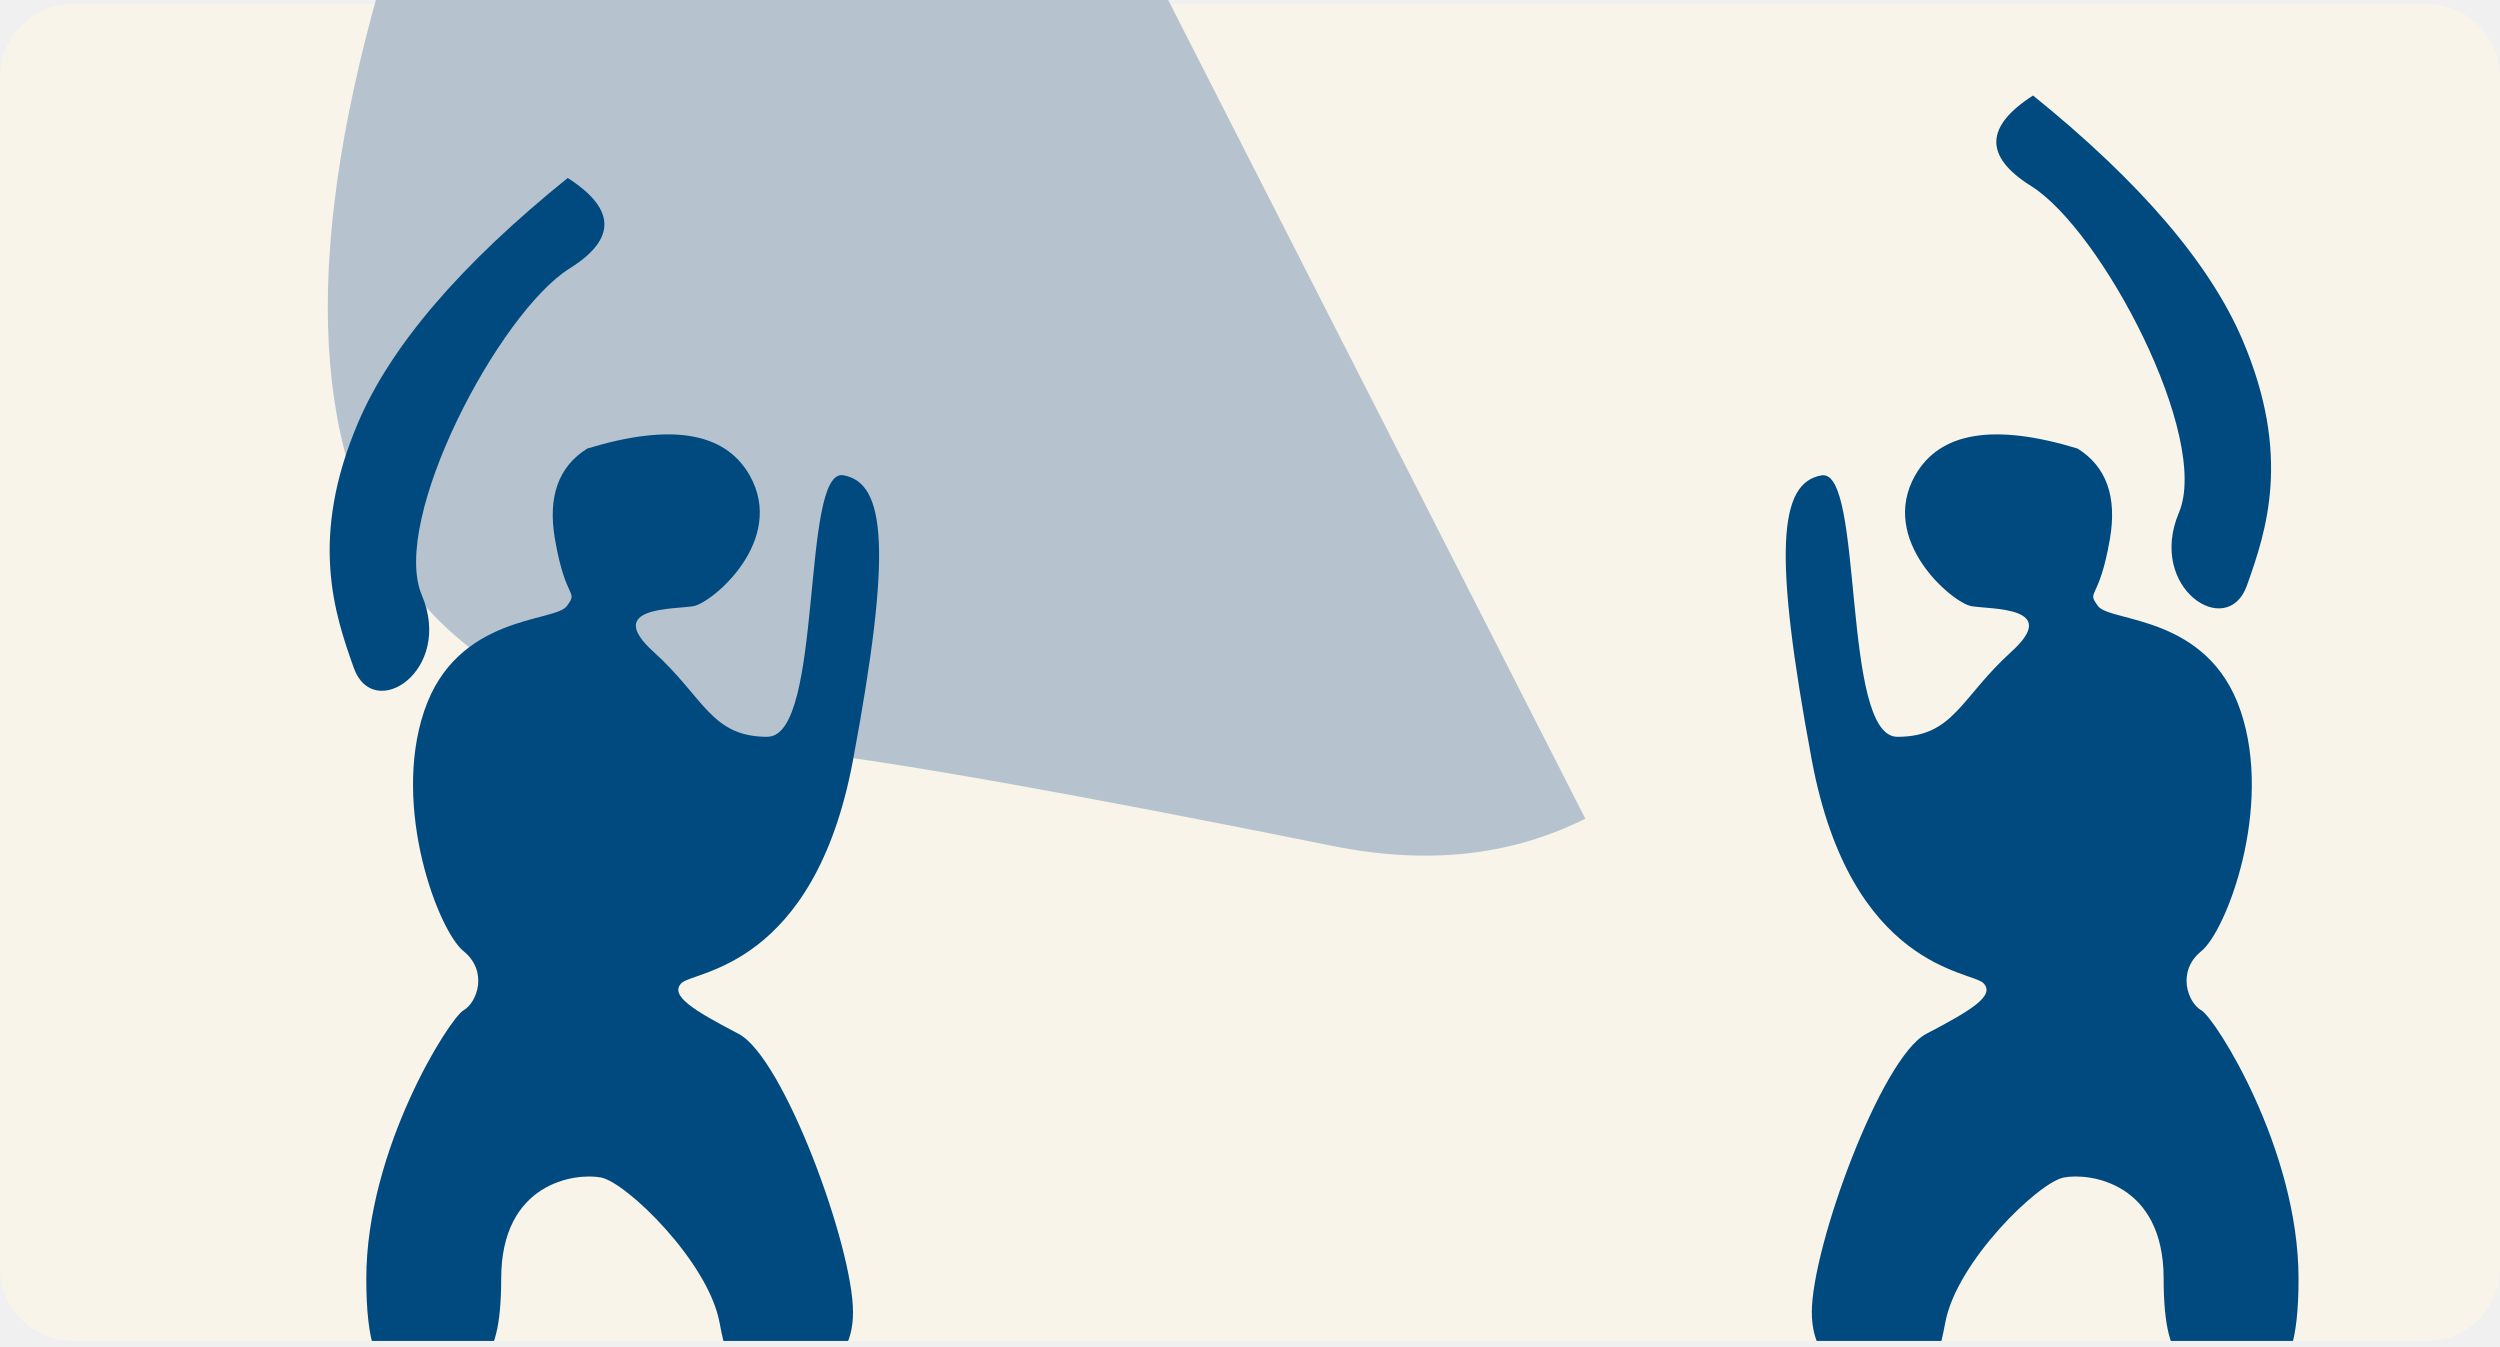
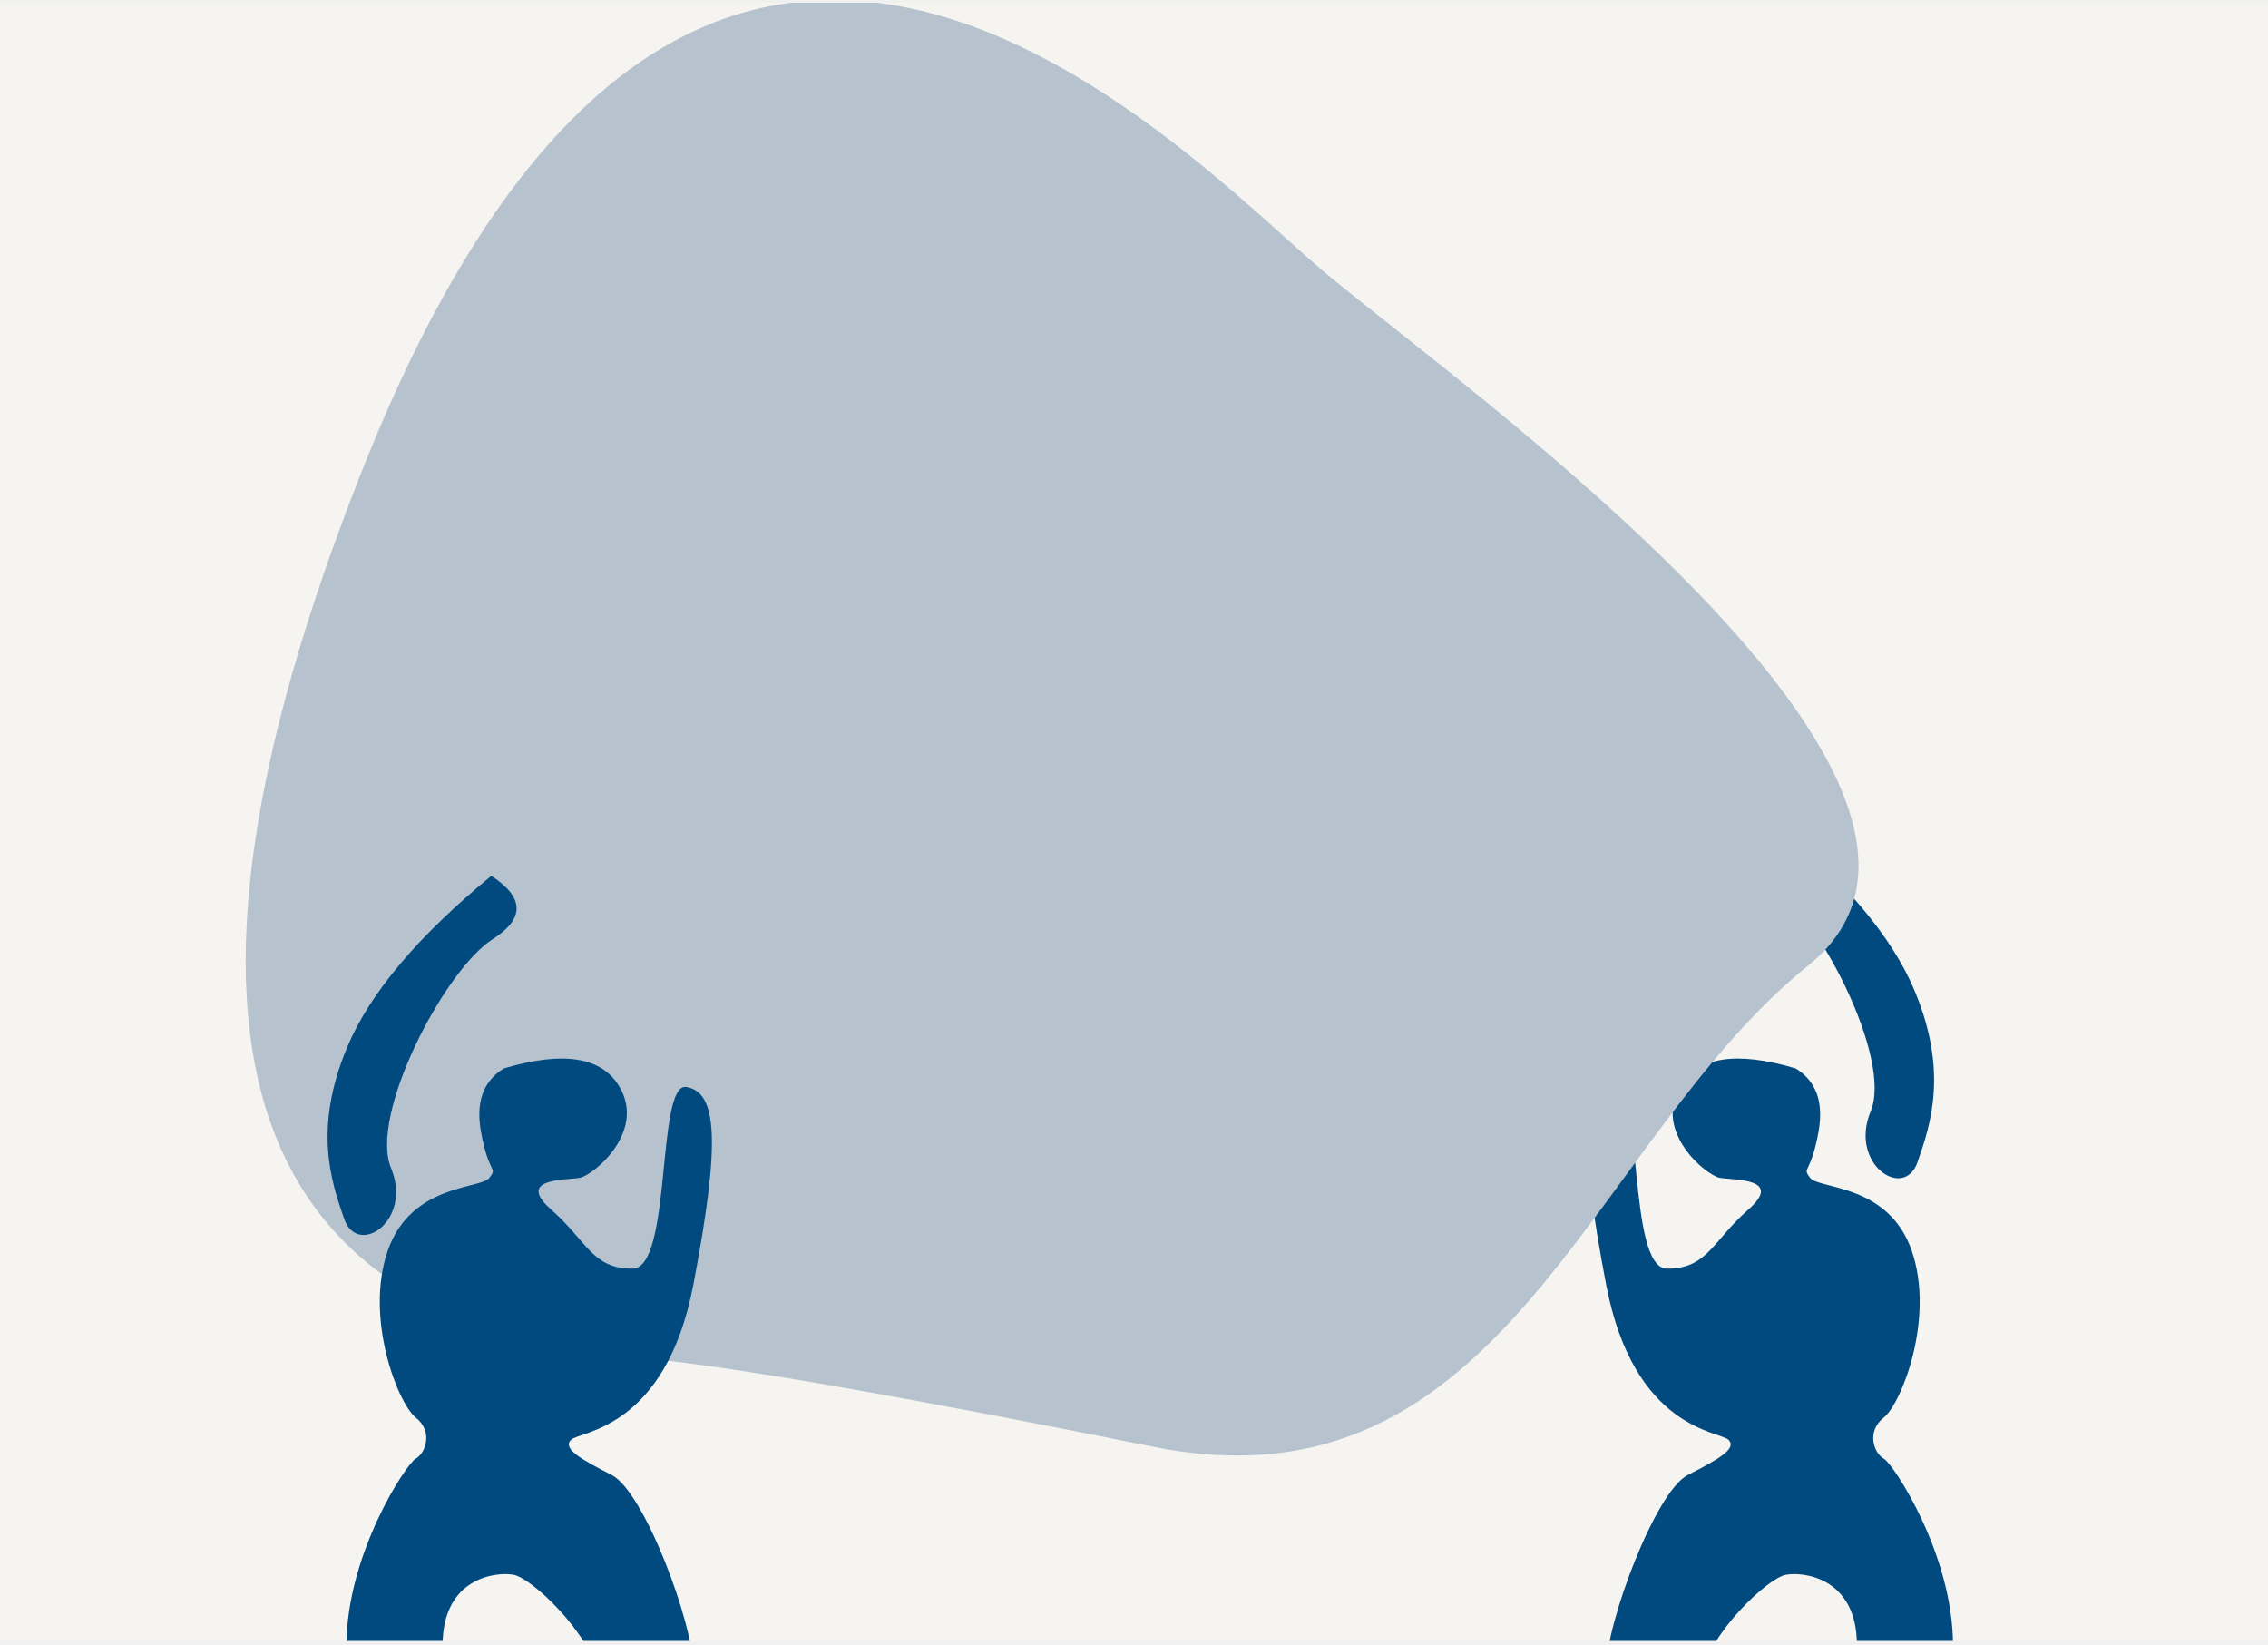
- <svg xmlns="http://www.w3.org/2000/svg" xmlns:xlink="http://www.w3.org/1999/xlink" width="273" height="147">
+ <svg xmlns="http://www.w3.org/2000/svg" xmlns:xlink="http://www.w3.org/1999/xlink" width="360px" height="261px" viewBox="0 0 360 261" version="1.1">
  <defs>
-     <rect id="a" x="0" y=".43" width="273" height="146" rx="8" />
+     <rect id="path-1" x="0" y="0.433" width="360" height="260" />
+     <rect id="path-3" x="0" y="0.433" width="360" height="260" />
+     <rect id="path-5" x="0" y="0.433" width="360" height="260" />
+     <rect id="path-7" x="0" y="0.433" width="360" height="260" />
+     <rect id="path-9" x="0" y="0.433" width="360" height="260" />
  </defs>
-   <g fill="none" fill-rule="evenodd">
-     <mask id="b" fill="#fff">
-       <use xlink:href="#a" />
-     </mask>
-     <use fill="#F8F4E9" xlink:href="#a" />
-     <path d="M207.2 80.46c6.15 0 6.89-4.27 12.42-9.27s-2.28-4.63-4.36-5c-2.08-.39-10.15-7.19-6.12-14.29 2.7-4.73 8.6-5.7 17.73-2.92 3.15 1.97 4.33 5.27 3.53 9.89-1.2 6.93-2.6 5.51-1.3 7.31 1.3 1.8 12.02.89 15.58 11.47 3.57 10.59-1.57 24.01-4.29 26.21-2.72 2.2-1.51 5.61 0 6.47 1.51.86 10.61 15.13 10.61 29.3 0 14.18-4.78 9.82-8.19 9.82-3.4 0-6.54.71-6.54-9.82 0-10.52-8.1-11.57-10.89-11.05-2.79.53-11.71 9.2-12.95 15.82-1.24 6.62-2.5 7.3-5.24 6.96-2.74-.34-9.34-.9-9.34-8.06s7.57-27.82 12.49-30.4c4.92-2.57 7.57-4.18 6.25-5.54-1.33-1.36-14.49-1.6-18.74-24.35-4.25-22.76-3.62-30.29 1.06-31.1 4.67-.82 2.12 28.55 8.28 28.55z" fill="#014A7F" mask="url(#b)" />
-     <path d="M222.01 10.43c-5.27 3.38-5.35 6.67-.22 9.88 7.7 4.81 19.63 27.42 16.15 35.67-3.49 8.25 5.27 13.97 7.42 7.97 2.14-6 4.89-14.22-.46-26.79-3.57-8.38-11.2-17.29-22.89-26.73z" fill="#014A7F" mask="url(#b)" />
-     <path d="M170 74.07c-26.18 44.67-63.73 39.34-112.65-16-73.39-83 11.14-106.3 31.04-114.68 19.9-8.39 94.5-47.54 101.6-14.07 7.1 33.47 43 63.04 16.02 97.08-17.99 22.7-29.99 38.58-36 47.67z" fill="#B6C3CE" mask="url(#b)" transform="rotate(63 121.92 10)" />
-     <path d="M52.2 80.46c6.15 0 6.89-4.27 12.42-9.27s-2.28-4.63-4.36-5C58.18 65.8 50.11 59 54.14 51.9c2.7-4.73 8.6-5.7 17.73-2.92 3.15 1.97 4.33 5.27 3.53 9.89-1.2 6.93-2.6 5.51-1.3 7.31 1.3 1.8 12.02.89 15.58 11.47 3.57 10.59-1.57 24.01-4.29 26.21-2.72 2.2-1.51 5.61 0 6.47 1.51.86 10.61 15.13 10.61 29.3 0 14.18-4.78 9.82-8.19 9.82-3.4 0-6.54.71-6.54-9.82 0-10.52-8.1-11.57-10.89-11.05-2.79.53-11.71 9.2-12.95 15.82-1.24 6.62-2.5 7.3-5.24 6.96-2.74-.34-9.34-.9-9.34-8.06s7.57-27.82 12.49-30.4c4.92-2.57 7.57-4.18 6.25-5.54C60.26 106 47.1 105.76 42.85 83c-4.25-22.76-3.62-30.29 1.06-31.1 4.67-.82 2.12 28.55 8.28 28.55z" fill="#014A7F" mask="url(#b)" transform="matrix(-1 0 0 1 136 0)" />
-     <path d="M61.99 19.43c5.27 3.38 5.35 6.67.22 9.88-7.7 4.81-19.63 27.42-16.15 35.67 3.49 8.25-5.27 13.97-7.42 7.97-2.14-6-4.89-14.22.46-26.79C42.67 37.78 50.3 28.87 62 19.43z" fill="#014A7F" mask="url(#b)" />
+   <g id="Page-1" stroke="none" stroke-width="1" fill="none" fill-rule="evenodd">
+     <g id="Unions">
+       <g id="Labor-Unions">
+         <g id="color" fill="#F8F4E9" fill-rule="nonzero">
+           <rect id="path-1" x="0" y="0.433" width="360" height="260" />
+         </g>
+         <g id="color" fill="#F5F4F1" fill-rule="nonzero">
+           <rect id="path-3" x="0" y="0.433" width="360" height="260" />
+         </g>
+         <g id="Path-Copy-7-Clipped">
+           <mask id="mask-2" fill="white">
+             <use xlink:href="#path-1" />
+           </mask>
+           <g id="path-3" />
+           <path d="M264.626,201.346 C271.002,201.346 271.768,197.035 277.497,191.983 C283.226,186.93 275.141,187.313 272.985,186.93 C270.829,186.547 262.47,179.68 266.65,172.514 C269.436,167.737 275.555,166.751 285.008,169.558 C288.272,171.549 289.491,174.878 288.665,179.546 C287.425,186.547 285.965,185.114 287.315,186.93 C288.665,188.746 299.763,187.824 303.457,198.51 C307.15,209.196 301.829,222.749 299.012,224.974 C296.195,227.198 297.446,230.636 299.012,231.502 C300.578,232.367 310,246.777 310,261.088 C310,275.399 305.045,271.002 301.521,271.002 C297.997,271.002 294.747,271.718 294.747,261.088 C294.747,250.458 286.361,249.4 283.469,249.929 C280.577,250.458 271.332,259.207 270.048,265.898 C268.764,272.588 267.464,273.271 264.626,272.93 C261.787,272.588 254.951,272.009 254.951,264.787 C254.951,257.565 262.79,236.702 267.887,234.102 C272.985,231.502 275.732,229.873 274.359,228.501 C272.985,227.13 259.353,226.896 254.951,203.917 C250.548,180.938 251.202,173.34 256.045,172.514 C260.888,171.688 258.25,201.346 264.626,201.346 Z" id="Path-Copy-7" fill="#014A7F" fill-rule="nonzero" mask="url(#mask-2)" />
+         </g>
+         <g id="Path-2-Copy-5-Clipped">
+           <mask id="mask-4" fill="white">
+             <use xlink:href="#path-3" />
+           </mask>
+           <g id="path-3" />
+           <path d="M281.014,130 C275.737,133.435 275.663,136.785 280.793,140.052 C288.489,144.951 300.425,167.962 296.937,176.358 C293.45,184.753 302.213,190.575 304.358,184.468 C306.502,178.361 309.248,170.001 303.897,157.208 C300.33,148.679 292.702,139.61 281.014,130 Z" id="Path-2-Copy-5" fill="#014A7F" fill-rule="nonzero" mask="url(#mask-4)" />
+         </g>
+         <g id="Path-3-Copy-3-Clipped">
+           <mask id="mask-6" fill="white">
+             <use xlink:href="#path-5" />
+           </mask>
+           <g id="path-3" />
+           <path d="M105.795,215.938 C37.925,211.944 21.776,164.959 57.351,74.984 C110.713,-59.979 188.359,24.797 210.031,43.022 C231.702,61.247 321.985,125.02 287.056,153.199 C252.127,181.379 238.936,240.846 183.027,229.603 C145.755,222.108 120.011,217.553 105.795,215.938 Z" id="Path-3-Copy-3" fill="#B6C3CE" fill-rule="nonzero" mask="url(#mask-6)" />
+         </g>
+         <g id="Path-Copy-8-Clipped">
+           <mask id="mask-8" fill="white">
+             <use xlink:href="#path-7" />
+           </mask>
+           <g id="path-3" />
+           <path d="M67.626,201.346 C74.002,201.346 74.768,197.035 80.497,191.983 C86.226,186.93 78.141,187.313 75.985,186.93 C73.829,186.547 65.47,179.68 69.65,172.514 C72.436,167.737 78.555,166.751 88.008,169.558 C91.272,171.549 92.491,174.878 91.665,179.546 C90.425,186.547 88.965,185.114 90.315,186.93 C91.665,188.746 102.763,187.824 106.457,198.51 C110.15,209.196 104.829,222.749 102.012,224.974 C99.195,227.198 100.446,230.636 102.012,231.502 C103.578,232.367 113,246.777 113,261.088 C113,275.399 108.045,271.002 104.521,271.002 C100.997,271.002 97.747,271.718 97.747,261.088 C97.747,250.458 89.361,249.4 86.469,249.929 C83.577,250.458 74.332,259.207 73.048,265.898 C71.764,272.588 70.464,273.271 67.626,272.93 C64.787,272.588 57.951,272.009 57.951,264.787 C57.951,257.565 65.79,236.702 70.887,234.102 C75.985,231.502 78.732,229.873 77.359,228.501 C75.985,227.13 62.353,226.896 57.951,203.917 C53.548,180.938 54.202,173.34 59.045,172.514 C63.888,171.688 61.25,201.346 67.626,201.346 Z" id="Path-Copy-8" fill="#014A7F" fill-rule="nonzero" mask="url(#mask-8)" transform="translate(84, 220.5) scale(-1, 1) translate(-84, -220.5) " />
+         </g>
+         <g id="Path-2-Copy-6-Clipped">
+           <mask id="mask-10" fill="white">
+             <use xlink:href="#path-9" />
+           </mask>
+           <g id="path-3" />
+           <path d="M77.986,139 C83.263,142.435 83.337,145.785 78.207,149.052 C70.511,153.951 58.575,176.962 62.063,185.358 C65.55,193.753 56.787,199.575 54.642,193.468 C52.498,187.361 49.752,179.001 55.103,166.208 C58.67,157.679 66.298,148.61 77.986,139 Z" id="Path-2-Copy-6" fill="#014A7F" fill-rule="nonzero" mask="url(#mask-10)" />
+         </g>
+       </g>
+     </g>
  </g>
</svg>
